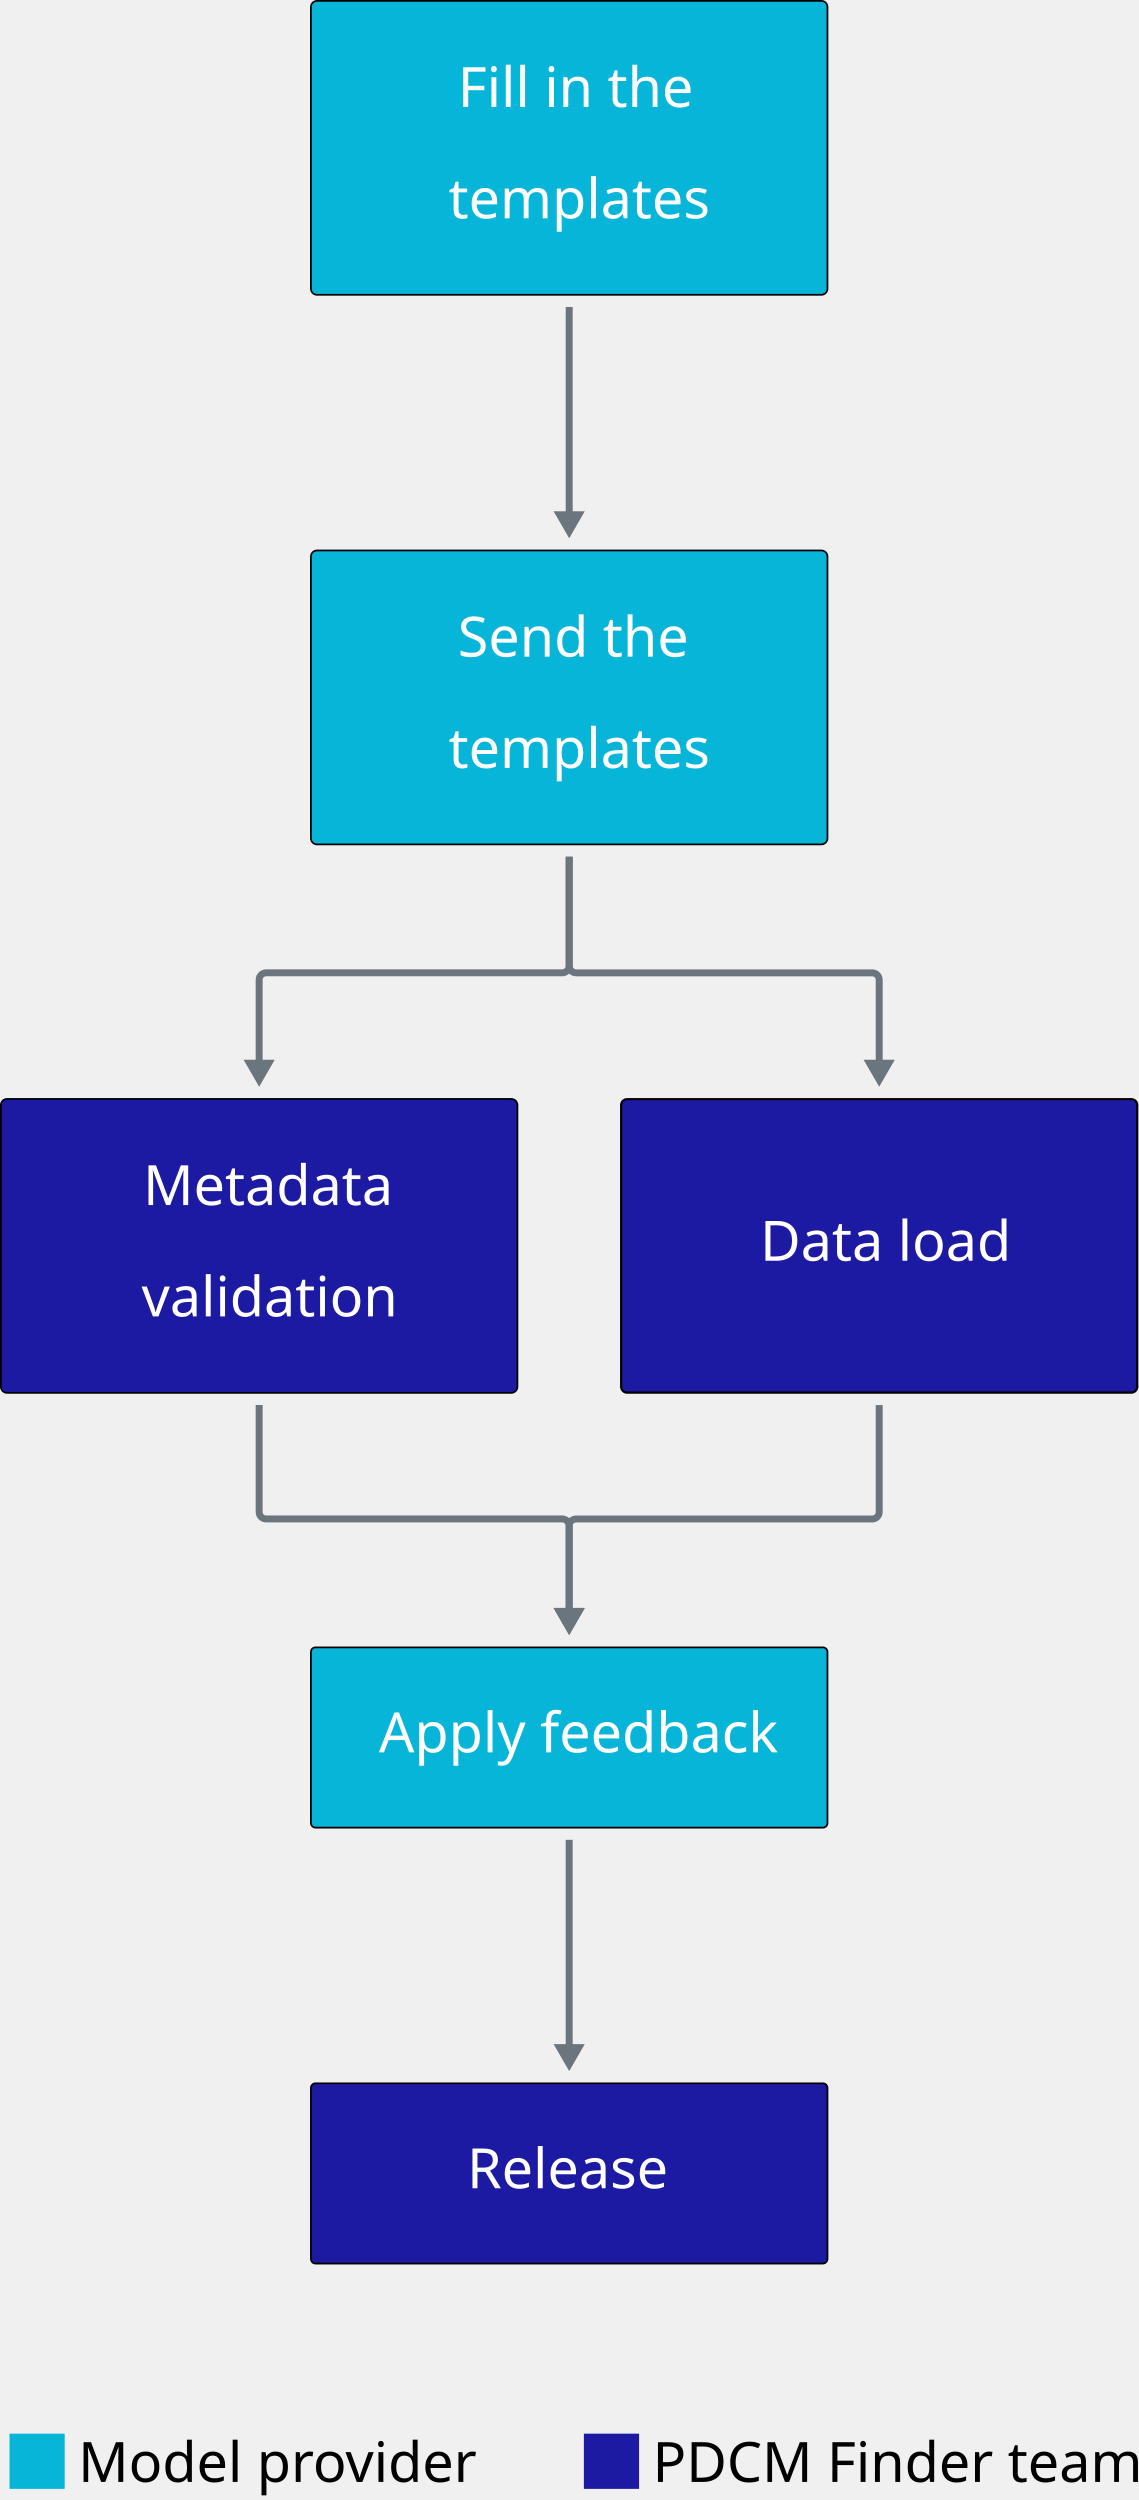
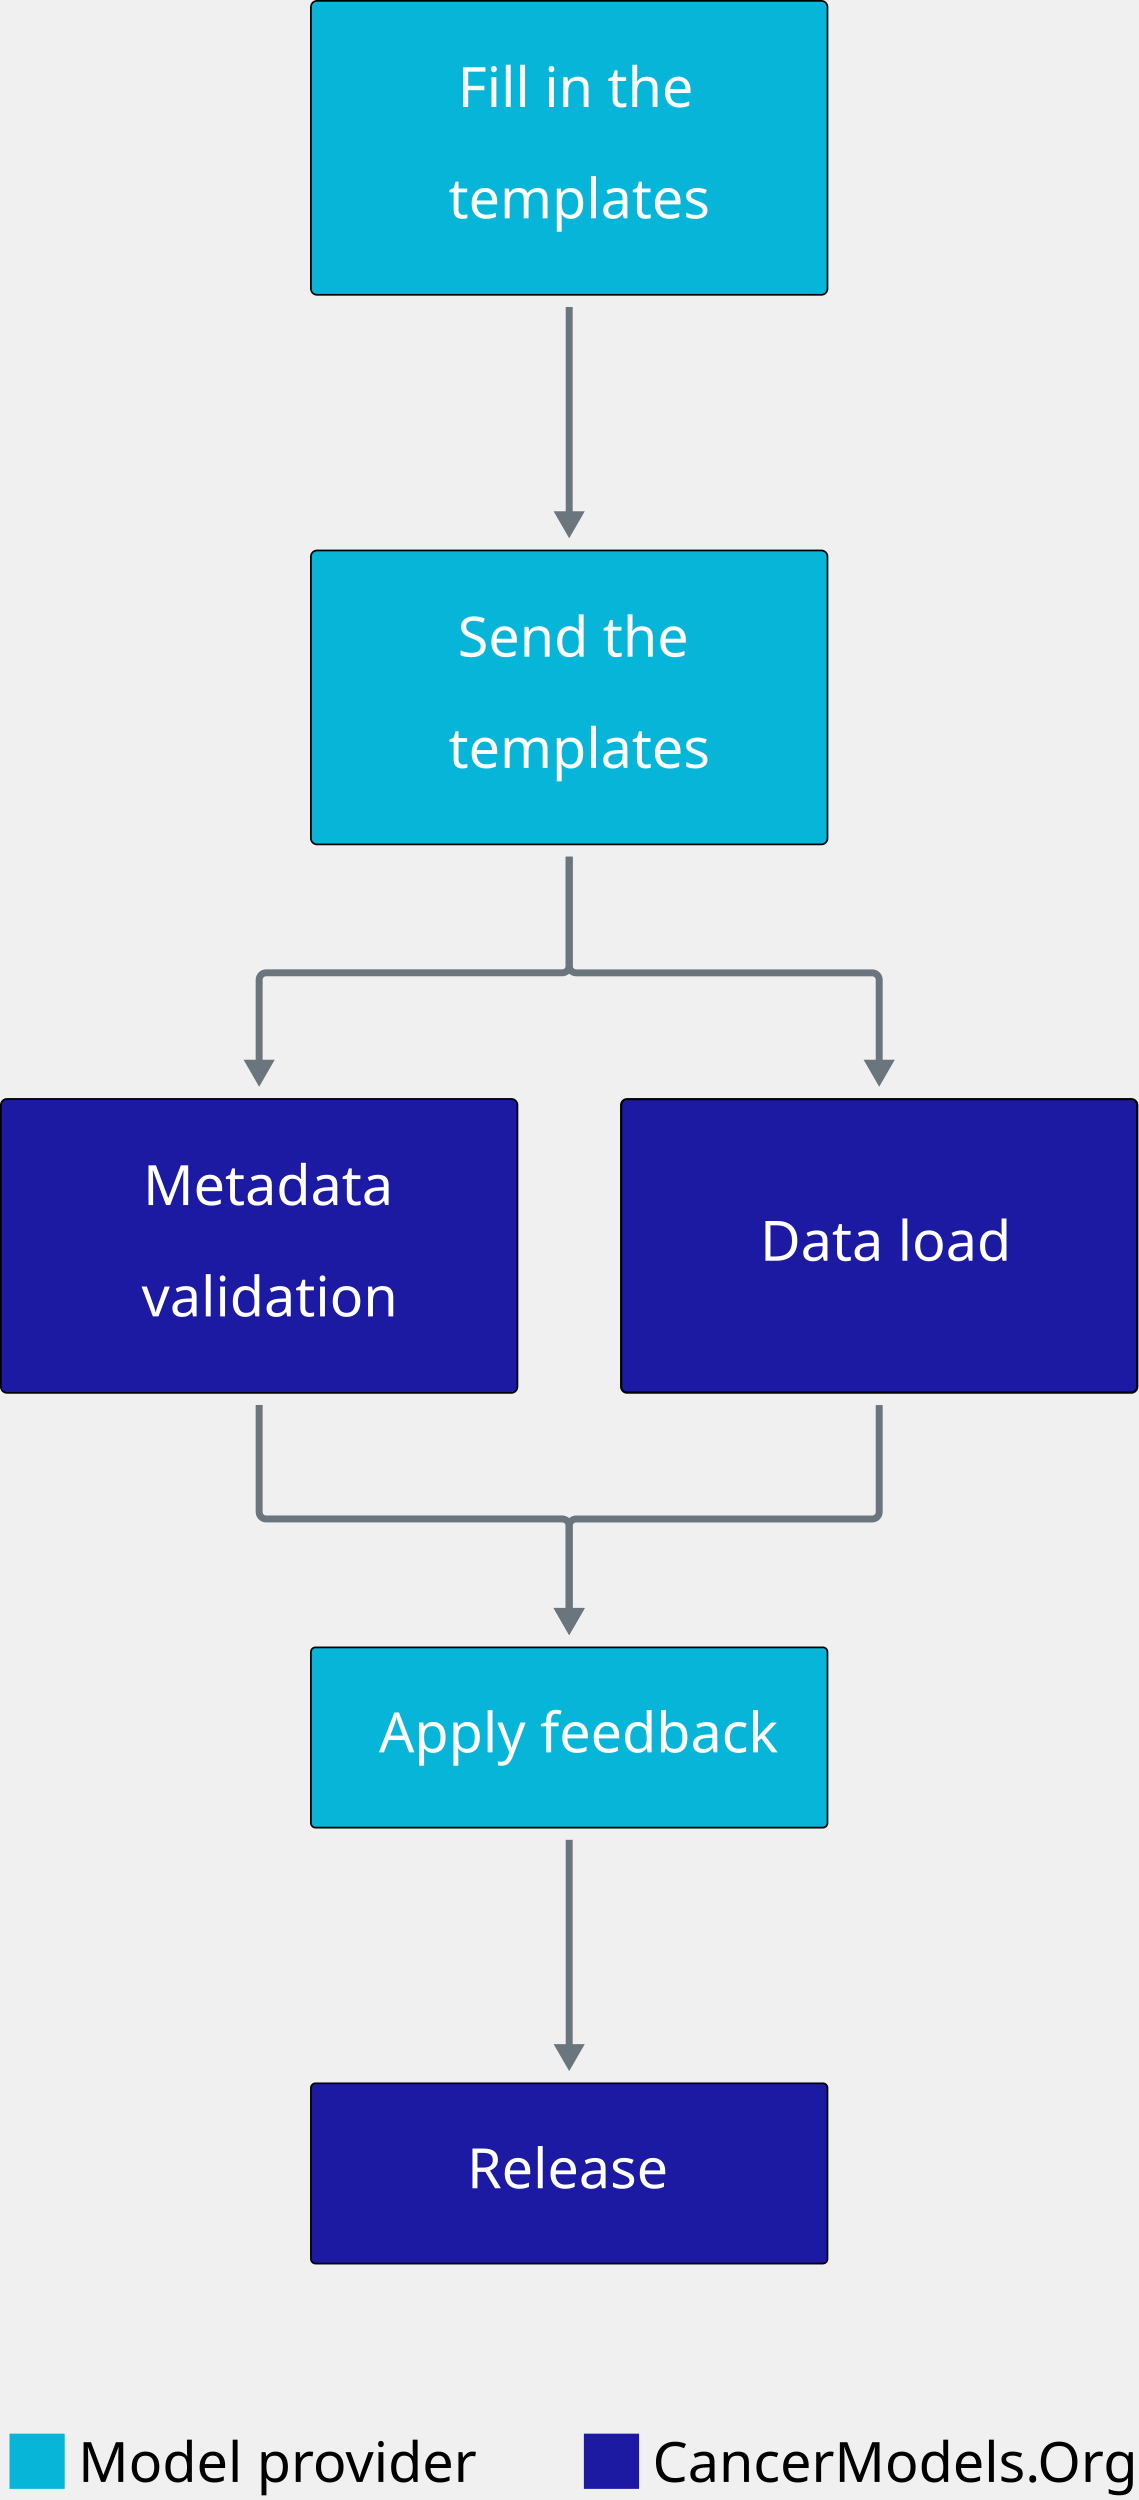
<svg xmlns="http://www.w3.org/2000/svg" version="1.2" baseProfile="tiny" id="Layer_1" x="0px" y="0px" viewBox="0 0 327.25 718.69" xml:space="preserve">
  <g>
    <g>
      <g>
        <text transform="matrix(1 0 0 1 22.479 713.4995)" font-family="'ArialMT'" font-size="16px">Model provider</text>
        <rect x="2.73" y="699.62" fill="#07B5D9" width="15.87" height="15.87" />
      </g>
      <g>
-         <text transform="matrix(1 0 0 1 187.6035 713.4995)" font-family="'ArialMT'" font-size="16px">PDCM Finder team</text>
+         <text transform="matrix(1 0 0 1 187.6035 713.4995)" font-family="'ArialMT'" font-size="16px">CancerModels.Org team</text>
        <rect x="167.85" y="699.62" fill="#1C19A3" width="15.87" height="15.87" />
      </g>
    </g>
    <g>
      <g>
        <path fill="#07B5D9" d="M91.13,84.75c-0.96,0-1.75-0.79-1.75-1.75V2c0-0.96,0.79-1.75,1.75-1.75h145c0.96,0,1.75,0.79,1.75,1.75     v81c0,0.96-0.79,1.75-1.75,1.75H91.13z" />
        <path d="M236.13,0.5c0.83,0,1.5,0.67,1.5,1.5v81c0,0.83-0.67,1.5-1.5,1.5h-145c-0.83,0-1.5-0.67-1.5-1.5V2     c0-0.83,0.67-1.5,1.5-1.5H236.13 M236.13,0h-145c-1.1,0-2,0.9-2,2v81c0,1.1,0.9,2,2,2h145c1.1,0,2-0.9,2-2V2     C238.13,0.9,237.23,0,236.13,0L236.13,0z" />
      </g>
      <text transform="matrix(1 0 0 1 131.6154 30.7678)" fill="#FFFFFF" font-family="'ArialMT'" font-size="16px">Fill in the</text>
      <text transform="matrix(1 0 0 1 128.9435 62.7678)" fill="#FFFFFF" font-family="'ArialMT'" font-size="16px">templates</text>
    </g>
    <g>
      <g>
        <path fill="#07B5D9" d="M91.13,242.75c-0.96,0-1.75-0.79-1.75-1.75v-81c0-0.96,0.79-1.75,1.75-1.75h145     c0.96,0,1.75,0.79,1.75,1.75v81c0,0.96-0.79,1.75-1.75,1.75H91.13z" />
        <path d="M236.13,158.5c0.83,0,1.5,0.67,1.5,1.5v81c0,0.83-0.67,1.5-1.5,1.5h-145c-0.83,0-1.5-0.67-1.5-1.5v-81     c0-0.83,0.67-1.5,1.5-1.5H236.13 M236.13,158h-145c-1.1,0-2,0.9-2,2v81c0,1.1,0.9,2,2,2h145c1.1,0,2-0.9,2-2v-81     C238.13,158.9,237.23,158,236.13,158L236.13,158z" />
      </g>
      <text transform="matrix(1 0 0 1 131.5997 188.7673)" fill="#FFFFFF" font-family="'ArialMT'" font-size="16px">Send the</text>
      <text transform="matrix(1 0 0 1 128.9435 220.7673)" fill="#FFFFFF" font-family="'ArialMT'" font-size="16px">templates</text>
    </g>
    <g>
      <g>
        <path fill="#1C19A3" d="M2,400.42c-0.96,0-1.75-0.79-1.75-1.75v-81c0-0.96,0.79-1.75,1.75-1.75h145c0.96,0,1.75,0.79,1.75,1.75     v81c0,0.96-0.79,1.75-1.75,1.75H2z" />
        <path d="M147,316.17c0.83,0,1.5,0.67,1.5,1.5v81c0,0.83-0.67,1.5-1.5,1.5H2c-0.83,0-1.5-0.67-1.5-1.5v-81     c0-0.83,0.67-1.5,1.5-1.5H147 M147,315.67H2c-1.1,0-2,0.9-2,2v81c0,1.1,0.9,2,2,2h145c1.1,0,2-0.9,2-2v-81     C149,316.56,148.1,315.67,147,315.67L147,315.67z" />
      </g>
      <text transform="matrix(1 0 0 1 41.1445 346.4333)" fill="#FFFFFF" font-family="'ArialMT'" font-size="16px">Metadata</text>
      <text transform="matrix(1 0 0 1 40.6992 378.4333)" fill="#FFFFFF" font-family="'ArialMT'" font-size="16px">validation</text>
    </g>
    <g>
      <g>
        <path fill="#1C19A3" d="M180.25,400.35c-0.93,0-1.68-0.75-1.68-1.68v-81c0-0.93,0.75-1.68,1.68-1.68h145     c0.93,0,1.68,0.75,1.68,1.68v81c0,0.93-0.75,1.68-1.68,1.68H180.25z" />
        <g>
          <path d="M325.25,316.3c0.75,0,1.36,0.61,1.36,1.36v81c0,0.75-0.61,1.36-1.36,1.36h-145c-0.75,0-1.36-0.61-1.36-1.36v-81      c0-0.75,0.61-1.36,1.36-1.36H325.25 M325.25,315.67h-145c-1.1,0-2,0.9-2,2v81c0,1.1,0.9,2,2,2h145c1.1,0,2-0.9,2-2v-81      C327.25,316.56,326.35,315.67,325.25,315.67L325.25,315.67z" />
        </g>
      </g>
      <text transform="matrix(1 0 0 1 218.5043 362.4335)" fill="#FFFFFF" font-family="'ArialMT'" font-size="16px">Data load</text>
    </g>
    <g>
      <g>
        <path fill="#07B5D9" d="M90.7,525.4c-0.73,0-1.32-0.59-1.32-1.32V474.9c0-0.73,0.59-1.32,1.32-1.32h145.86     c0.73,0,1.32,0.59,1.32,1.32v49.18c0,0.73-0.59,1.32-1.32,1.32H90.7z" />
        <path d="M236.56,473.83c0.59,0,1.07,0.48,1.07,1.07v49.18c0,0.59-0.48,1.07-1.07,1.07H90.7c-0.59,0-1.07-0.48-1.07-1.07V474.9     c0-0.59,0.48-1.07,1.07-1.07H236.56 M236.56,473.33H90.7c-0.87,0-1.57,0.7-1.57,1.57v49.18c0,0.87,0.7,1.57,1.57,1.57h145.86     c0.87,0,1.57-0.7,1.57-1.57V474.9C238.13,474.03,237.42,473.33,236.56,473.33L236.56,473.33z" />
      </g>
      <text transform="matrix(1 0 0 1 108.9241 503.7582)" fill="#FFFFFF" font-family="'ArialMT'" font-size="16px">Apply feedback</text>
    </g>
    <g>
      <g>
        <path fill="#1C19A3" d="M90.7,650.71c-0.73,0-1.32-0.59-1.32-1.32v-49.18c0-0.73,0.59-1.32,1.32-1.32h145.86     c0.73,0,1.32,0.59,1.32,1.32v49.18c0,0.73-0.59,1.32-1.32,1.32H90.7z" />
        <g>
          <path d="M236.56,599.15c0.59,0,1.07,0.48,1.07,1.07v49.18c0,0.59-0.48,1.07-1.07,1.07H90.7c-0.59,0-1.07-0.48-1.07-1.07v-49.18      c0-0.59,0.48-1.07,1.07-1.07H236.56 M236.56,598.65H90.7c-0.87,0-1.57,0.7-1.57,1.57v49.18c0,0.87,0.7,1.57,1.57,1.57h145.86      c0.87,0,1.57-0.7,1.57-1.57v-49.18C238.13,599.35,237.42,598.65,236.56,598.65L236.56,598.65z" />
        </g>
      </g>
      <text transform="matrix(1 0 0 1 134.2758 629.0737)" fill="#FFFFFF" font-family="'ArialMT'" font-size="16px">Release</text>
    </g>
    <g>
      <line fill="none" stroke="#6B757E" stroke-width="2" stroke-miterlimit="10" x1="163.63" y1="528.9" x2="163.63" y2="588.94" />
      <g>
        <polygon fill="#6B757E" points="159.14,587.63 163.63,595.4 168.11,587.63    " />
      </g>
    </g>
    <g>
      <line fill="none" stroke="#6B757E" stroke-width="2" stroke-miterlimit="10" x1="163.63" y1="88.25" x2="163.63" y2="148.29" />
      <g>
        <polygon fill="#6B757E" points="159.14,146.98 163.63,154.75 168.11,146.98    " />
      </g>
    </g>
    <g>
      <path fill="none" stroke="#6B757E" stroke-width="2" stroke-miterlimit="10" d="M163.63,246.33v31.33c0,1.1-0.9,2-2,2H76.5    c-1.1,0-2,0.9-2,2v24.29" />
      <g>
        <polygon fill="#6B757E" points="70.01,304.64 74.5,312.42 78.99,304.64    " />
      </g>
    </g>
    <g>
      <path fill="none" stroke="#6B757E" stroke-width="2" stroke-miterlimit="10" d="M163.63,246.25v31.42c0,1.1,0.9,2,2,2h85.12    c1.1,0,2,0.9,2,2v24.29" />
      <g>
        <polygon fill="#6B757E" points="248.26,304.64 252.75,312.42 257.24,304.64    " />
      </g>
    </g>
    <g>
      <path fill="none" stroke="#6B757E" stroke-width="2" stroke-miterlimit="10" d="M163.62,463.54v-24.87c0-1.1,0.9-2,2-2h85.13    c1.1,0,2-0.9,2-2v-30.75" />
      <g>
        <polygon fill="#6B757E" points="168.11,462.23 163.62,470 159.14,462.23    " />
      </g>
    </g>
    <g>
      <path fill="none" stroke="#6B757E" stroke-width="2" stroke-miterlimit="10" d="M163.62,463.62v-24.96c0-1.1-0.9-2-2-2H76.5    c-1.1,0-2-0.9-2-2v-30.75" />
      <g>
        <polygon fill="#6B757E" points="168.11,462.31 163.62,470.08 159.14,462.31    " />
      </g>
    </g>
  </g>
</svg>
